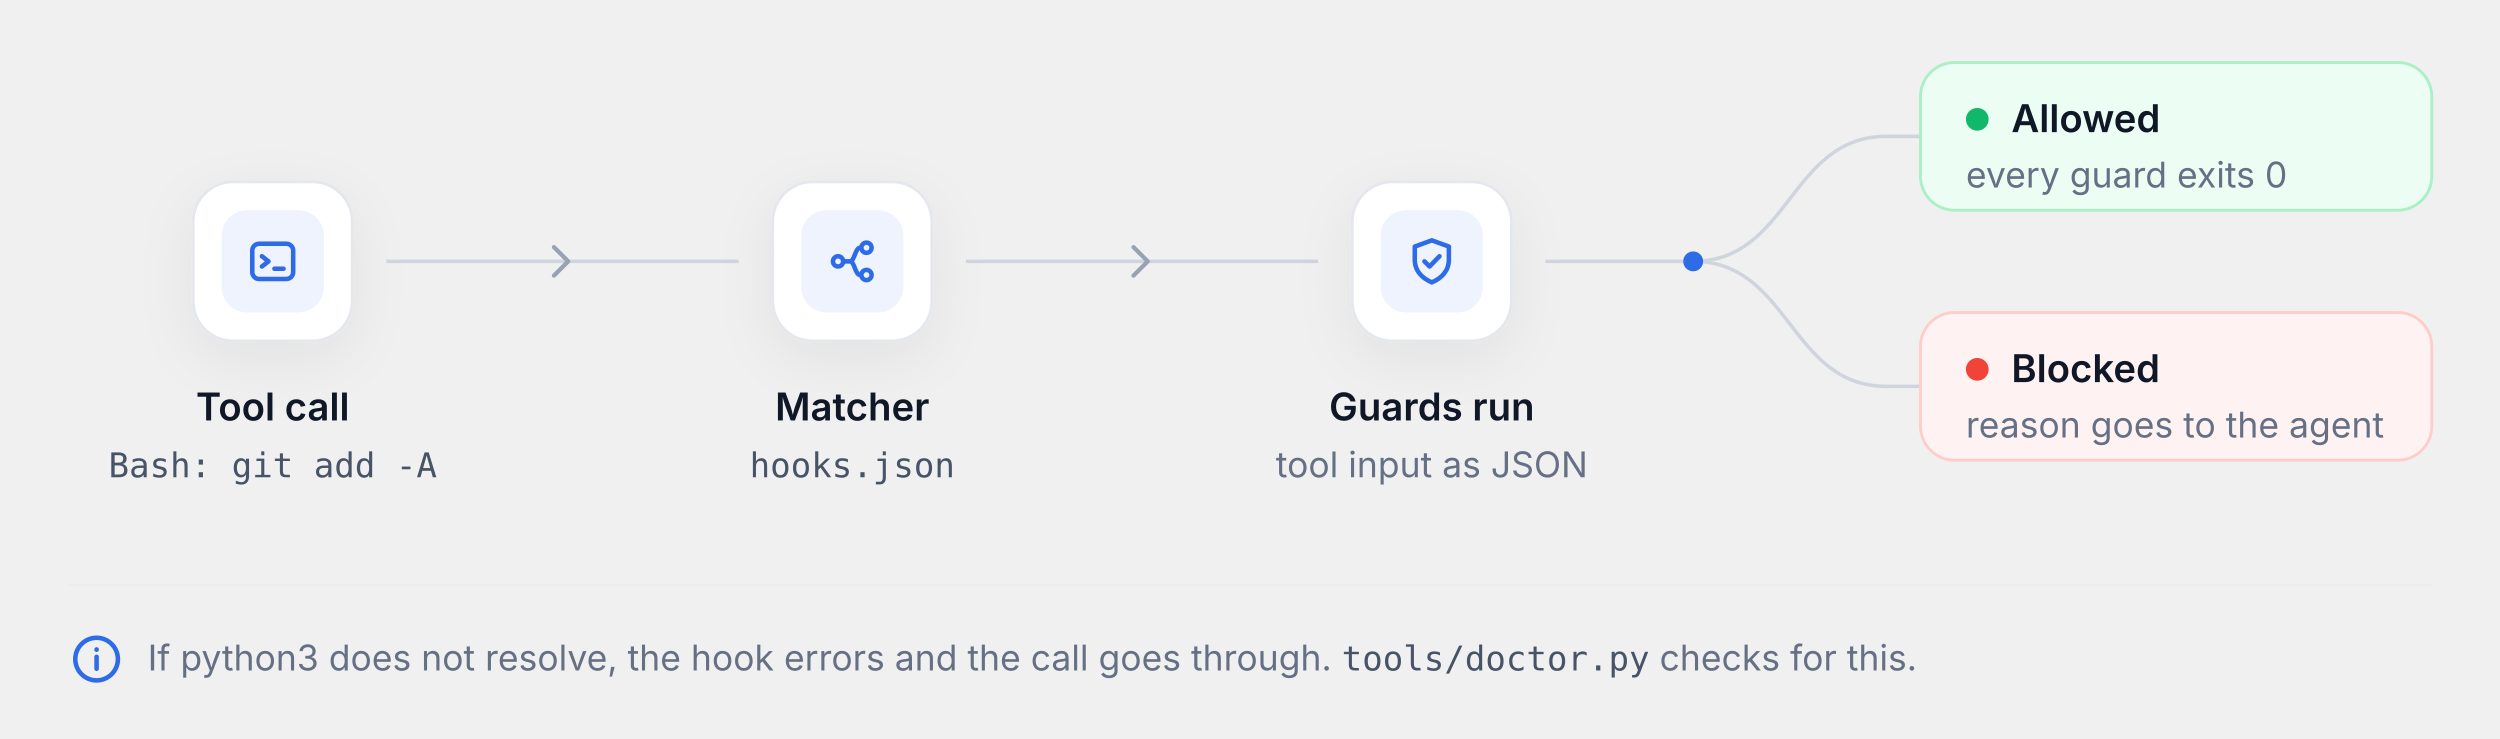
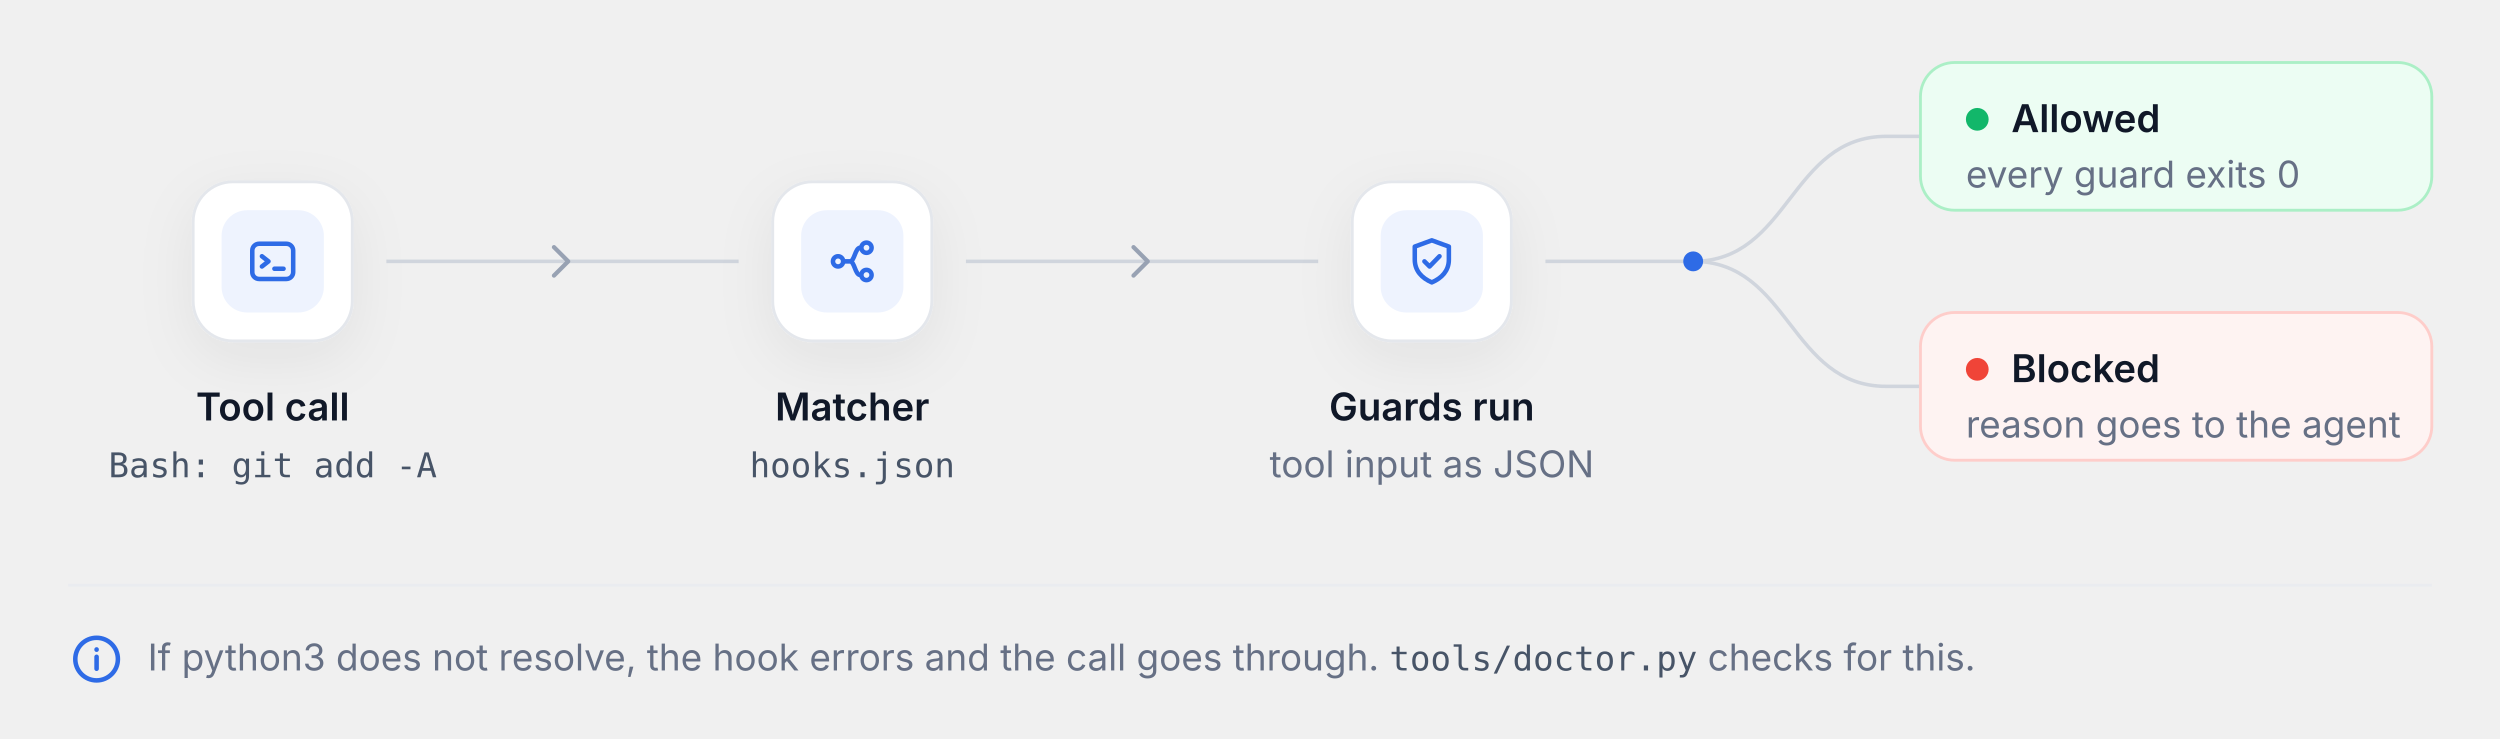
<svg xmlns="http://www.w3.org/2000/svg" viewBox="0 0 880 260" width="880" height="260" role="img" aria-label="How a guard decides on a tool call">
  <style>
  .card{fill:#FFFFFF;stroke:#E4E7EC}
  .hair{stroke:#EAECF0;stroke-width:1}
  .tile{fill:#EEF3FE}
  .ico{fill:none;stroke:#2E6BE6;stroke-width:1.6;stroke-linecap:round;stroke-linejoin:round}
  .wire{fill:none;stroke:#D0D5DD;stroke-width:1.25}
  .chev{fill:none;stroke:#98A2B3;stroke-width:1.5;stroke-linecap:round;stroke-linejoin:round}
  .pin{fill:#FFFFFF;stroke:#98A2B3;stroke-width:1.25}
  .pina{fill:#2E6BE6}
  .t{fill:#101828;font:600 14px Inter,-apple-system,BlinkMacSystemFont,'Segoe UI',Helvetica,Arial,sans-serif}
  .tc{fill:#101828;font:600 13.5px Inter,-apple-system,BlinkMacSystemFont,'Segoe UI',Helvetica,Arial,sans-serif}
-   .c{fill:#667085;font:12.5px Inter,-apple-system,BlinkMacSystemFont,'Segoe UI',Helvetica,Arial,sans-serif}
+   .c{fill:#667085;font:13px Inter,-apple-system,BlinkMacSystemFont,'Segoe UI',Helvetica,Arial,sans-serif}
  .m{fill:#475467;font:12px 'JetBrains Mono',ui-monospace,SFMono-Regular,Menlo,Consolas,monospace}
  .eb{fill:#98A2B3;font:600 10.5px Inter,-apple-system,BlinkMacSystemFont,'Segoe UI',Helvetica,Arial,sans-serif;letter-spacing:.12em}
  .eba{fill:#2E6BE6;font:600 10.5px Inter,-apple-system,BlinkMacSystemFont,'Segoe UI',Helvetica,Arial,sans-serif;letter-spacing:.12em}
  .tag{fill:#EEF3FE}.tagt{fill:#2E6BE6;font:600 10.5px 'JetBrains Mono',ui-monospace,SFMono-Regular,Menlo,Consolas,monospace}
  .ok{fill:#12B76A}.no{fill:#F04438}
  .okb{fill:#ECFDF3;stroke:#ABEFC6}.nob{fill:#FEF3F2;stroke:#FECDCA}
  .halo{fill:#EEF3FE}.node{fill:#2E6BE6}.nodet{fill:#FFFFFF;font:600 12px Inter,-apple-system,BlinkMacSystemFont,'Segoe UI',Helvetica,Arial,sans-serif}
  .nodep{fill:#FFFFFF;stroke:#2E6BE6;stroke-width:1.5}.nodept{fill:#2E6BE6;font:600 12px Inter,-apple-system,BlinkMacSystemFont,'Segoe UI',Helvetica,Arial,sans-serif}
  .track{fill:none;stroke:#E4E7EC;stroke-width:2}
</style>
  <defs>
    <filter id="sh" x="-40%" y="-40%" width="180%" height="200%">
      <feDropShadow dx="0" dy="1" stdDeviation="1" flood-color="#101828" flood-opacity=".05" />
      <feDropShadow dx="0" dy="6" stdDeviation="10" flood-color="#101828" flood-opacity=".06" />
    </filter>
  </defs>
  <rect class="card" filter="url(#sh)" x="68" y="64" width="56" height="56" rx="14" />
  <rect class="tile" x="78" y="74" width="36" height="36" rx="9" />
  <g class="ico" transform="translate(86.0 82.0)">
    <rect x="2.8" y="3.8" width="14.4" height="12.4" rx="2.4" />
    <path d="m6.2 8.2 2.3 1.8-2.3 1.8M10.6 12.6h3.2" />
  </g>
  <text class="tc" x="96" y="148" text-anchor="middle">Tool call</text>
  <text class="m" x="96" y="168" text-anchor="middle">Bash: git add -A</text>
  <path class="wire" d="M136 92H260" />
  <path class="chev" transform="translate(198 92) rotate(0)" d="M-3 -5 2 0-3 5" />
  <rect class="card" filter="url(#sh)" x="272" y="64" width="56" height="56" rx="14" />
  <rect class="tile" x="282" y="74" width="36" height="36" rx="9" />
  <g class="ico" transform="translate(290.0 82.0)">
    <circle cx="5" cy="10" r="1.8" />
    <circle cx="15" cy="5.2" r="1.8" />
    <circle cx="15" cy="14.8" r="1.8" />
    <path d="M6.8 10h2.4c1.6 0 1.8-4.8 3.6-4.8M9.2 10c1.6 0 1.8 4.8 3.6 4.8" />
  </g>
  <text class="tc" x="300" y="148" text-anchor="middle">Matcher</text>
  <text class="m" x="300" y="168" text-anchor="middle">hooks.json</text>
  <path class="wire" d="M340 92H464" />
  <path class="chev" transform="translate(402 92) rotate(0)" d="M-3 -5 2 0-3 5" />
  <rect class="card" filter="url(#sh)" x="476" y="64" width="56" height="56" rx="14" />
  <rect class="tile" x="486" y="74" width="36" height="36" rx="9" />
  <g class="ico" transform="translate(494.0 82.0)">
    <path d="M10 2.6 16 4.8v4.6c0 3.9-2.5 6.5-6 8-3.5-1.5-6-4.1-6-8V4.8z" />
    <path d="m7.4 10 1.8 1.8 3.5-3.6" />
  </g>
  <text class="tc" x="504" y="148" text-anchor="middle">Guards run</text>
  <text class="c" x="504" y="168" text-anchor="middle">tool input as JSON</text>
  <path class="wire" d="M544 92H596C630 92 630 48 664 48H676" />
  <path class="wire" d="M596 92C630 92 630 136 664 136H676" />
  <circle class="pina" cx="596" cy="92" r="3.5" />
  <rect class="okb" x="676" y="22" width="180" height="52" rx="12" />
  <circle class="ok" cx="696" cy="42" r="4" />
  <text class="tc" x="708" y="46.5">Allowed</text>
  <rect class="nob" x="676" y="110" width="180" height="52" rx="12" />
  <circle class="no" cx="696" cy="130" r="4" />
  <text class="tc" x="708" y="134.5">Blocked</text>
  <text class="c" x="692" y="66">every guard exits 0</text>
  <text class="c" x="692" y="154">reason goes to the agent</text>
  <path class="hair" d="M24 206H856" />
  <g class="ico" transform="translate(24 222)">
    <circle cx="10" cy="10" r="7.5" />
    <path d="M10 9.2v4.2M10 6.6v.1" />
  </g>
  <text class="c" x="52" y="236">If python3 does not resolve, the hook errors and the call goes through. <tspan class="m">tools/doctor.py</tspan> checks for this.</text>
</svg>
